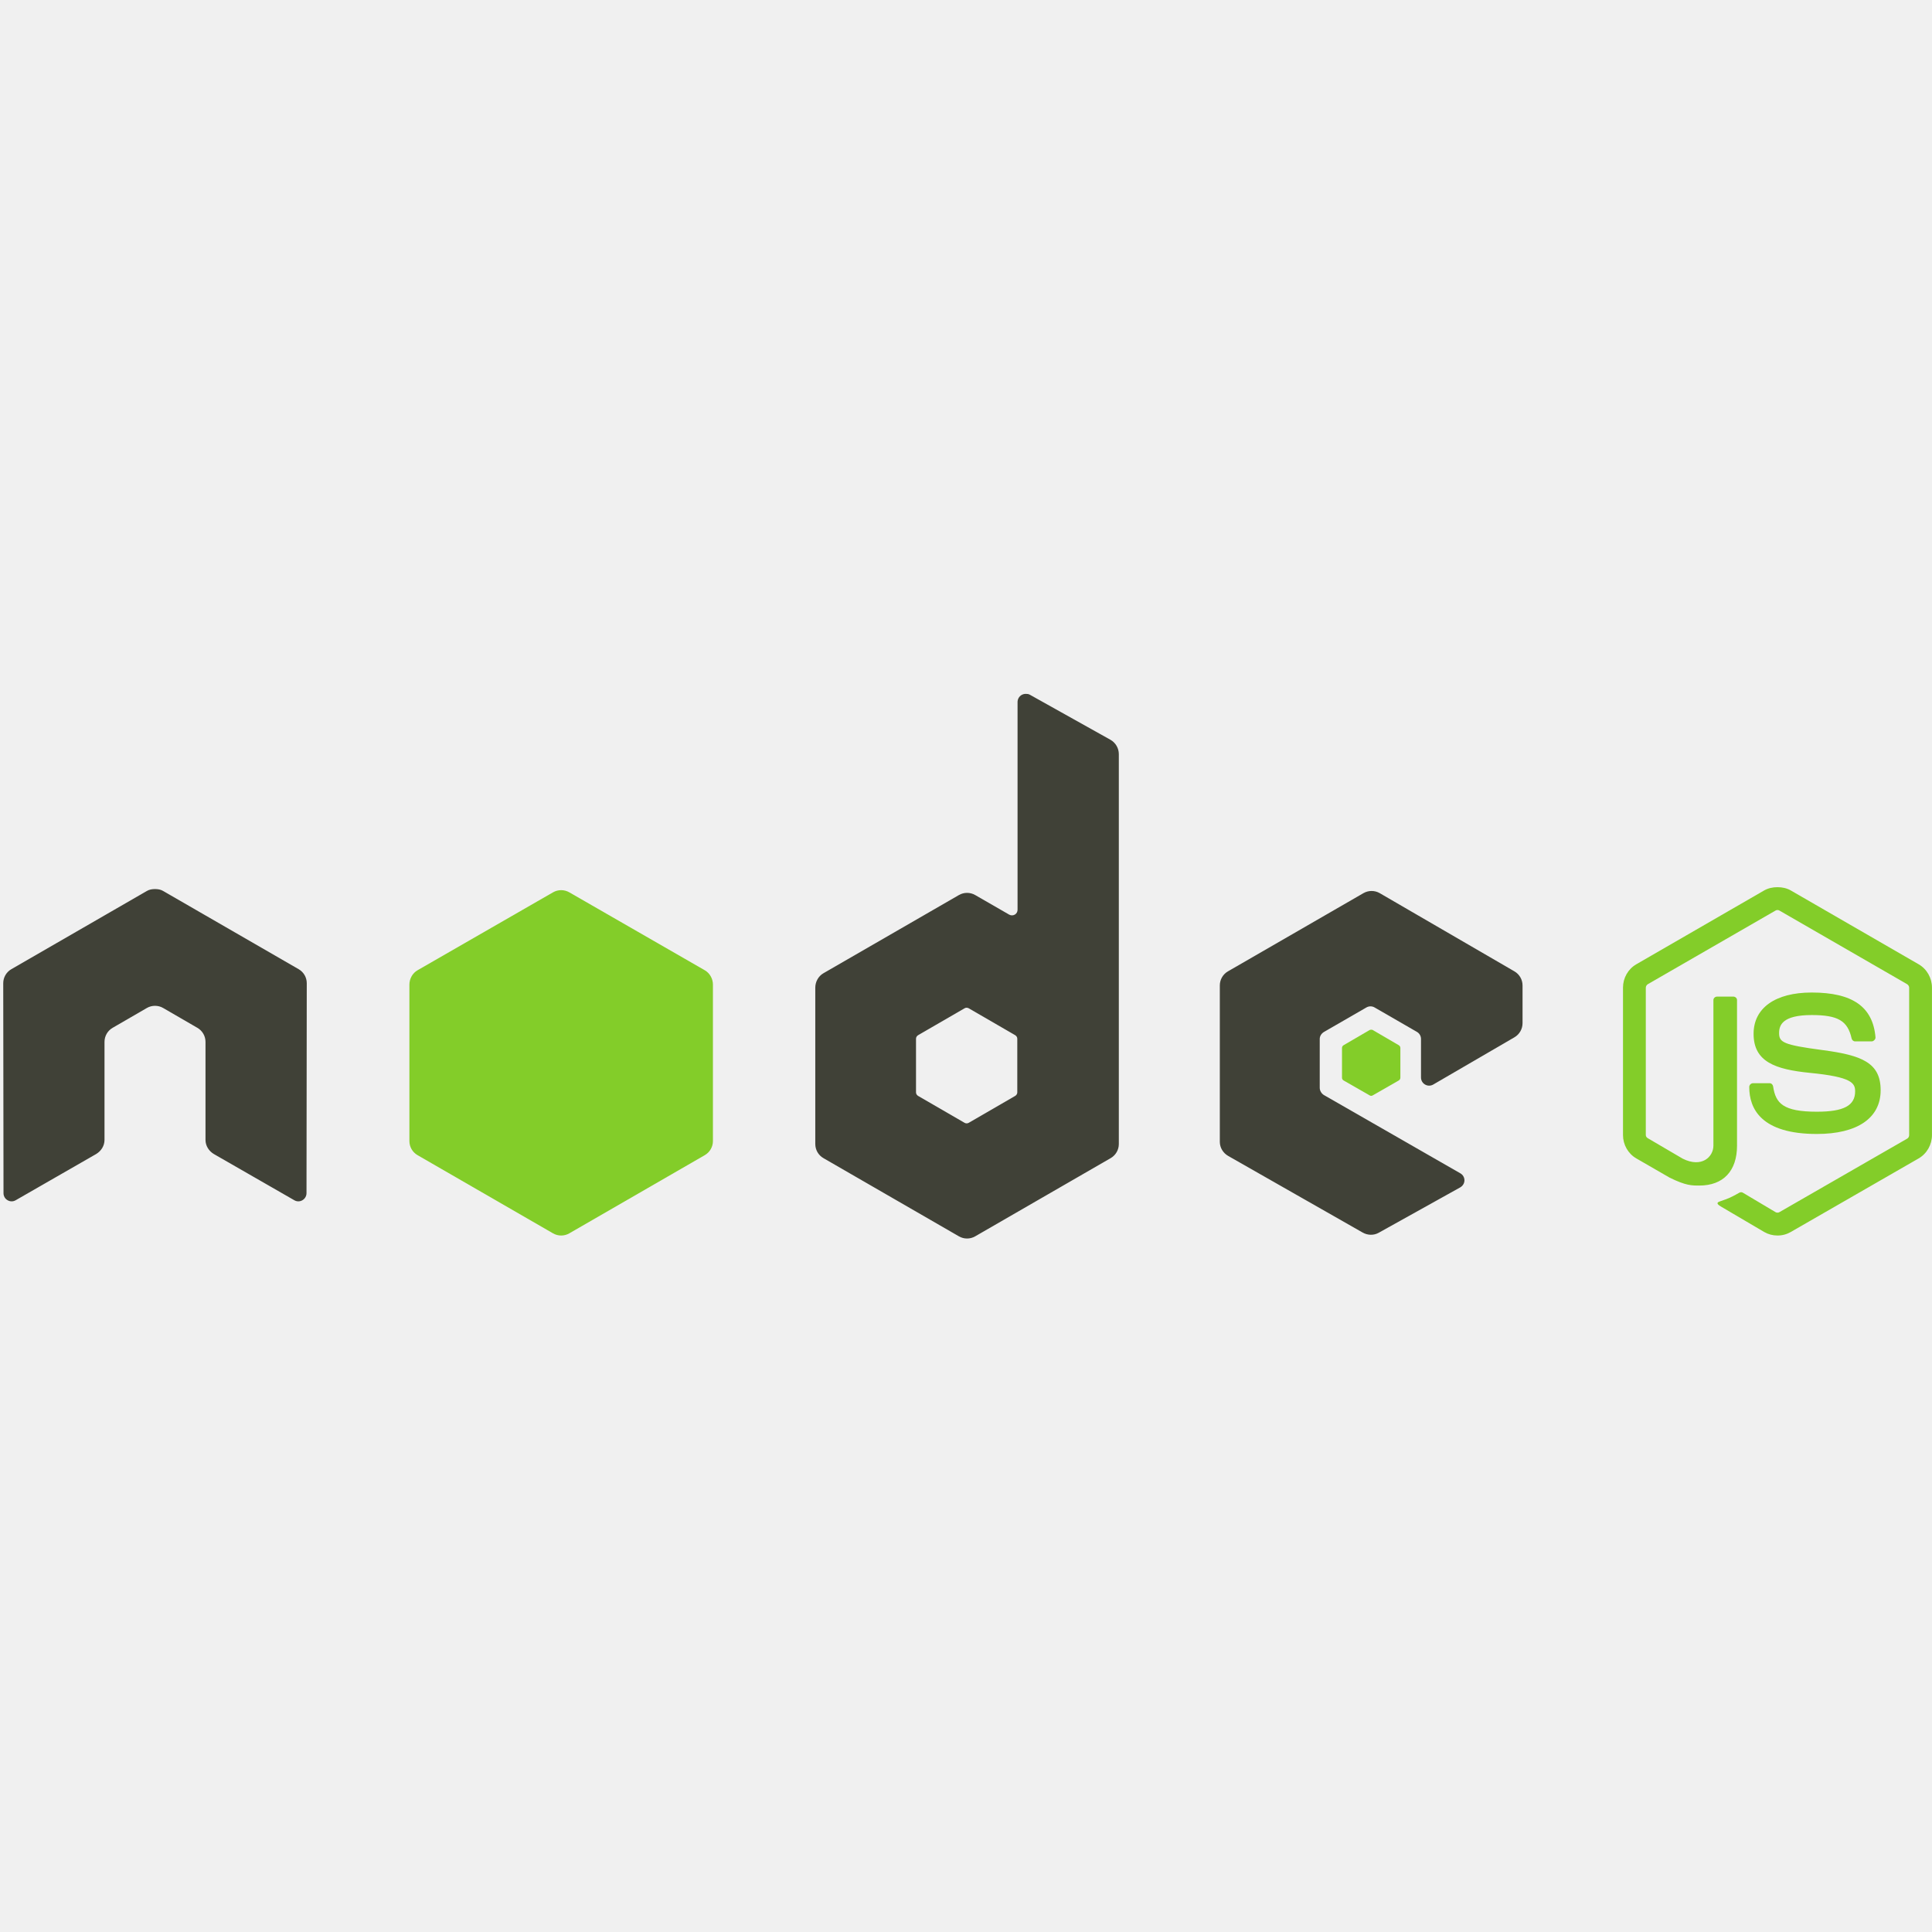
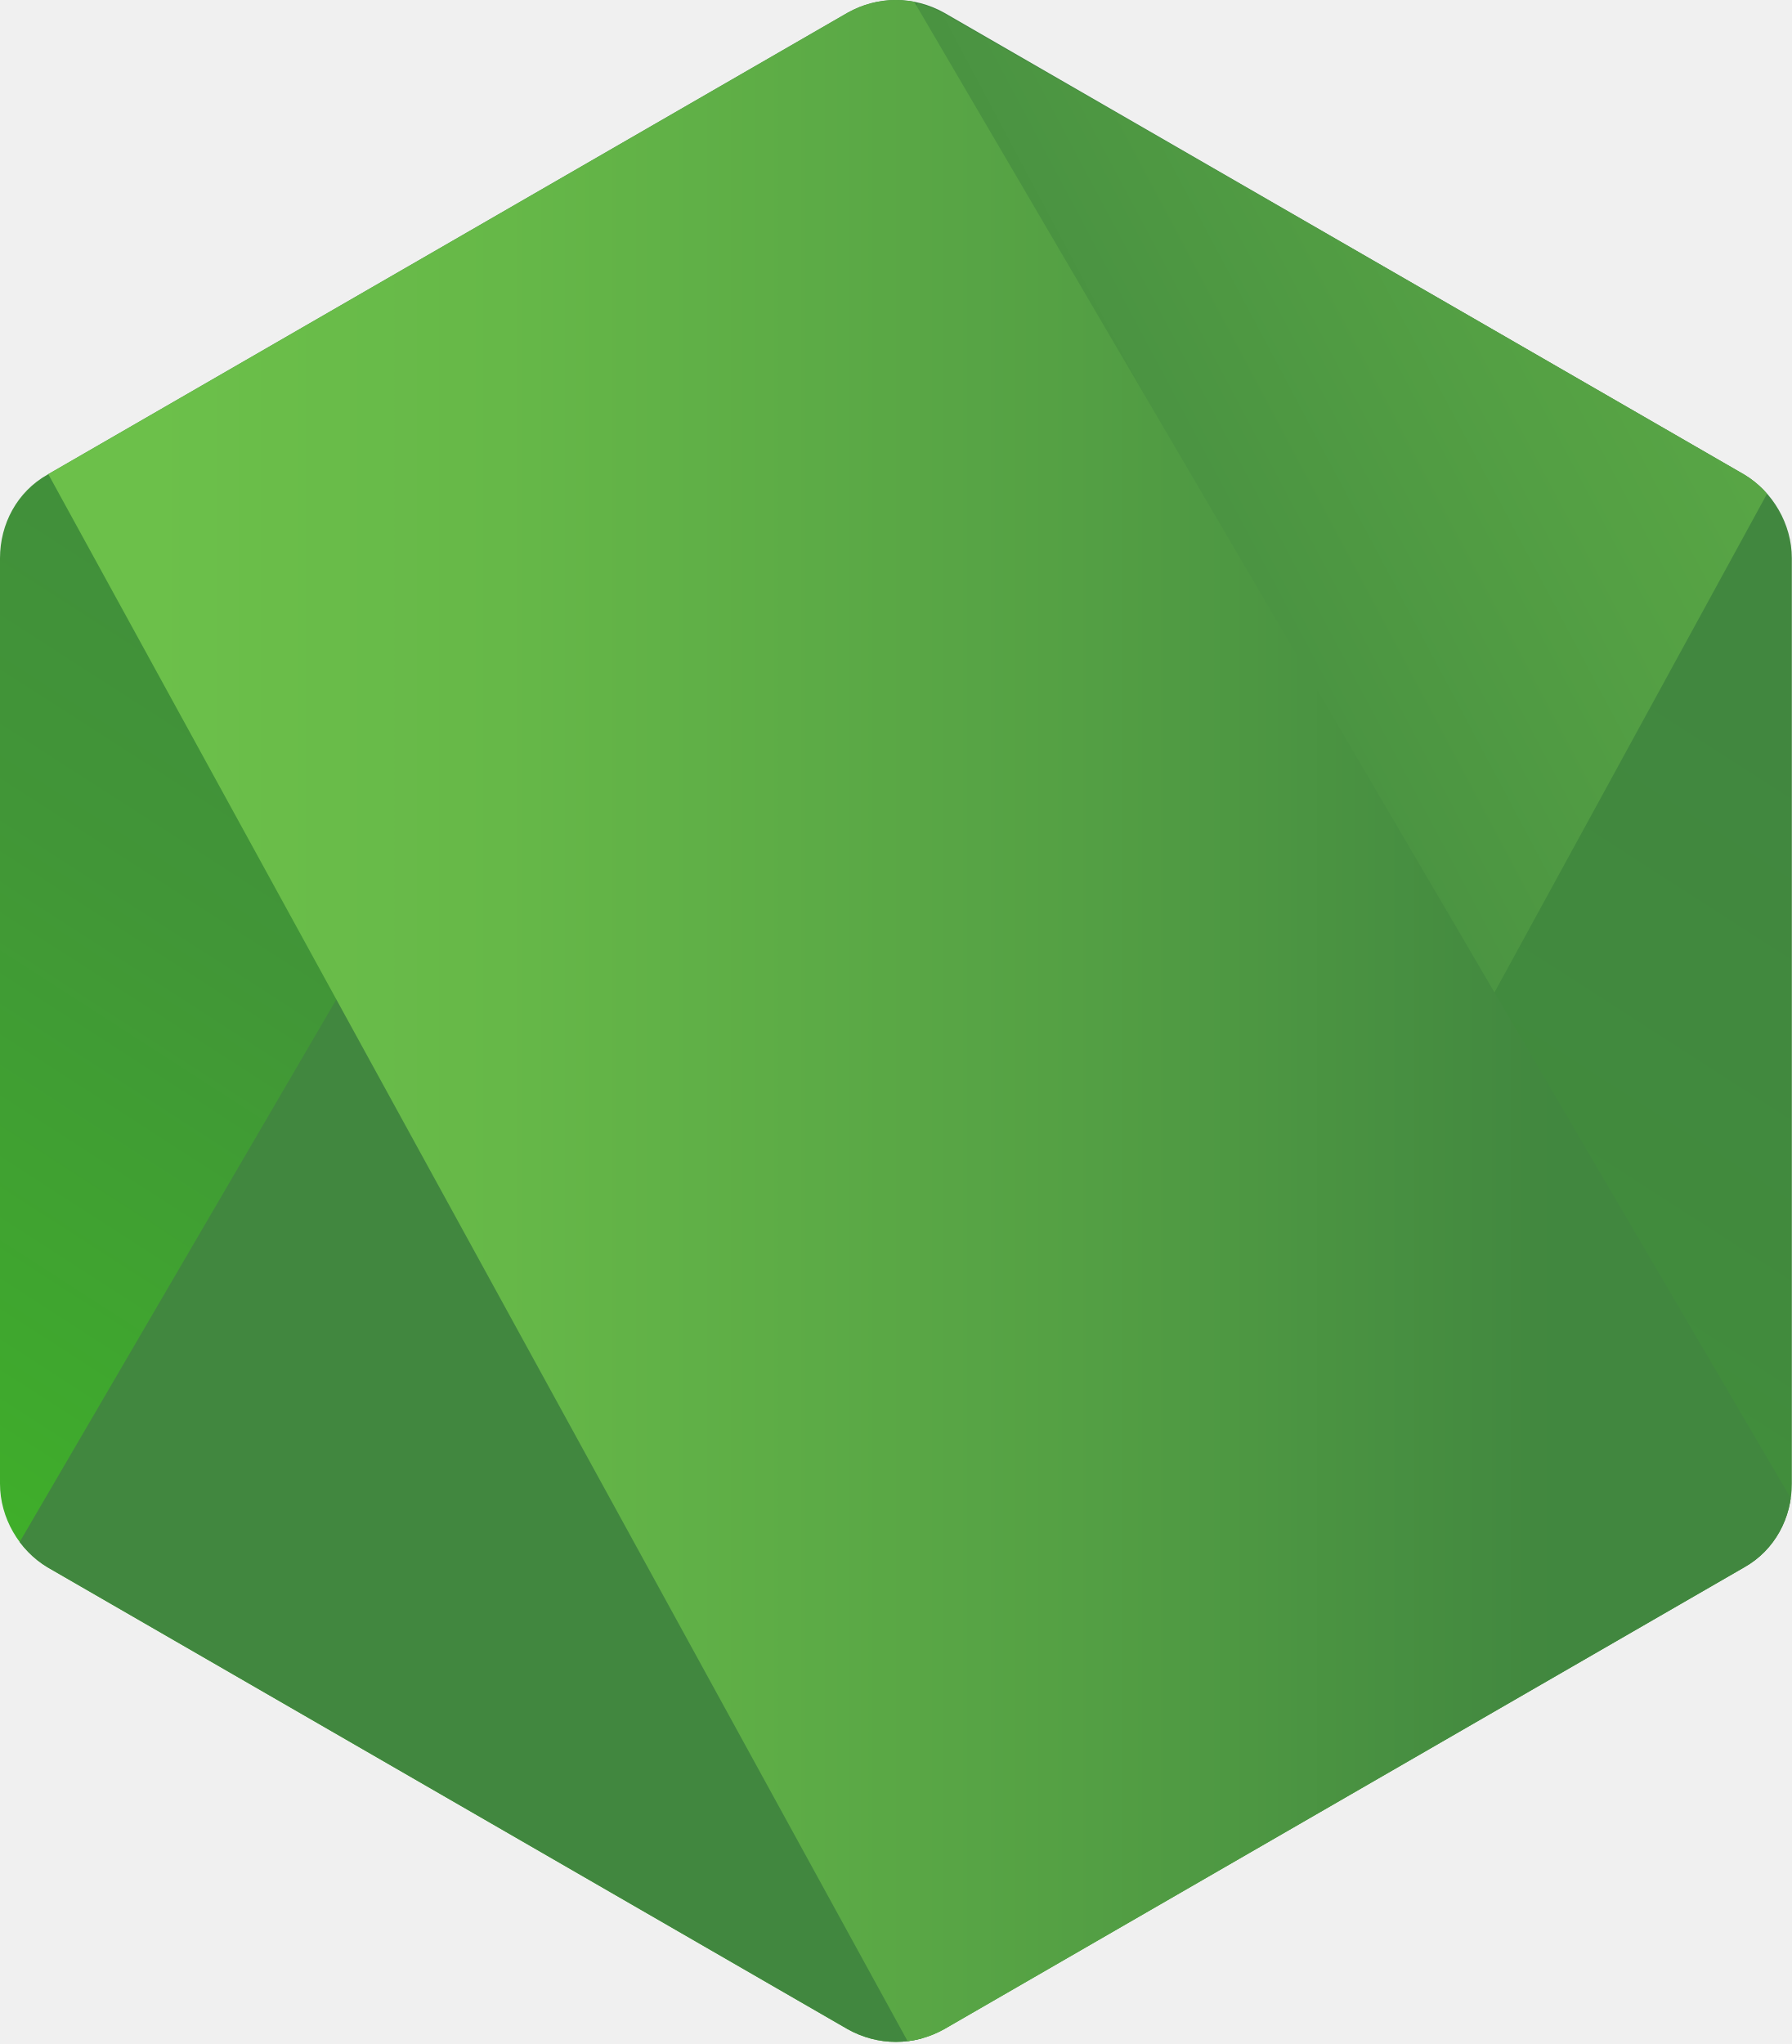
- <svg xmlns="http://www.w3.org/2000/svg" width="800px" height="800px" viewBox="0 -183.5 512 512" preserveAspectRatio="xMinYMin meet">
-   <g fill="#83CD29">
-     <path d="M471.05 51.611c-1.244 0-2.454.257-3.525.863l-33.888 19.57c-2.193 1.264-3.526 3.65-3.526 6.189v39.069c0 2.537 1.333 4.92 3.526 6.187l8.85 5.109c4.3 2.119 5.885 2.086 7.842 2.086 6.366 0 10.001-3.863 10.001-10.576V81.542c0-.545-.472-.935-1.007-.935h-4.245c-.544 0-1.007.39-1.007.935v38.566c0 2.975-3.1 5.968-8.13 3.453l-9.21-5.396c-.326-.177-.576-.49-.576-.863v-39.07c0-.37.247-.747.576-.935L470.547 57.8a.998.998 0 0 1 1.007 0l33.817 19.498c.322.194.576.553.576.936v39.069c0 .373-.188.755-.504.935l-33.889 19.498c-.29.173-.69.173-1.007 0l-8.706-5.18a.905.905 0 0 0-.863 0c-2.403 1.362-2.855 1.52-5.109 2.302-.555.194-1.398.495.288 1.44l11.368 6.69a6.995 6.995 0 0 0 3.526.936 6.949 6.949 0 0 0 3.525-.935l33.889-19.499c2.193-1.275 3.525-3.65 3.525-6.187v-39.07c0-2.538-1.332-4.92-3.525-6.187l-33.889-19.57c-1.062-.607-2.28-.864-3.525-.864z" />
-     <path d="M480.116 79.528c-9.65 0-15.397 4.107-15.397 10.937 0 7.408 5.704 9.444 14.966 10.36 11.08 1.085 11.943 2.712 11.943 4.893 0 3.783-3.016 5.396-10.144 5.396-8.957 0-10.925-2.236-11.584-6.691-.078-.478-.447-.864-.936-.864h-4.389c-.54 0-1.007.466-1.007 1.008 0 5.703 3.102 12.447 17.916 12.447 10.723 0 16.908-4.209 16.908-11.584 0-7.31-4.996-9.273-15.398-10.648-10.51-1.391-11.512-2.072-11.512-4.533 0-2.032.85-4.75 8.634-4.75 6.954 0 9.524 1.5 10.577 6.189.092.44.48.791.935.791h4.39c.27 0 .532-.166.719-.36.184-.207.314-.44.288-.719-.68-8.074-6.064-11.872-16.909-11.872z" />
+ <svg xmlns="http://www.w3.org/2000/svg" xmlns:xlink="http://www.w3.org/1999/xlink" width="256px" height="292px" viewBox="0 0 256 292" version="1.1">
+   <defs>
+     <linearGradient x1="68.188%" y1="17.487%" x2="27.823%" y2="89.755%" id="linearGradient-1">
+       <stop stop-color="#41873F" offset="0%" />
+       <stop stop-color="#418B3D" offset="32.88%" />
+       <stop stop-color="#419637" offset="63.52%" />
+       <stop stop-color="#3FA92D" offset="93.19%" />
+       <stop stop-color="#3FAE2A" offset="100%" />
+     </linearGradient>
+     <path d="M134.923,1.832 C130.579,-0.611 125.421,-0.611 121.077,1.832 L6.787,67.801 C2.443,70.244 0,74.859 0,79.745 L0,211.953 C0,216.84 2.715,221.455 6.787,223.898 L121.077,289.866 C125.421,292.31 130.579,292.31 134.923,289.866 L249.213,223.898 C253.557,221.455 256,216.84 256,211.953 L256,79.745 C256,74.859 253.285,70.244 249.213,67.801 L134.923,1.832 L134.923,1.832 Z" id="path-2" />
+     <linearGradient x1="43.277%" y1="55.169%" x2="159.245%" y2="-18.306%" id="linearGradient-4">
+       <stop stop-color="#41873F" offset="13.76%" />
+       <stop stop-color="#54A044" offset="40.32%" />
+       <stop stop-color="#66B848" offset="71.36%" />
+       <stop stop-color="#6CC04A" offset="90.81%" />
+     </linearGradient>
+     <path d="M134.923,1.832 C130.579,-0.611 125.421,-0.611 121.077,1.832 L6.787,67.801 C2.443,70.244 0,74.859 0,79.745 L0,211.953 C0,216.84 2.715,221.455 6.787,223.898 L121.077,289.866 C125.421,292.31 130.579,292.31 134.923,289.866 L249.213,223.898 C253.557,221.455 256,216.84 256,211.953 L256,79.745 C256,74.859 253.285,70.244 249.213,67.801 L134.923,1.832 L134.923,1.832 Z" id="path-5" />
+     <linearGradient x1="-4.389%" y1="49.997%" x2="101.499%" y2="49.997%" id="linearGradient-7">
+       <stop stop-color="#6CC04A" offset="9.192%" />
+       <stop stop-color="#66B848" offset="28.64%" />
+       <stop stop-color="#54A044" offset="59.68%" />
+       <stop stop-color="#41873F" offset="86.24%" />
+     </linearGradient>
+   </defs>
+   <g>
+     <path d="M134.923,1.832 C130.579,-0.611 125.421,-0.611 121.077,1.832 L6.787,67.801 C2.443,70.244 1.66898426e-14,74.859 1.66898426e-14,79.745 L1.66898426e-14,211.953 C1.66898426e-14,216.84 2.715,221.455 6.787,223.898 L121.077,289.866 C125.421,292.31 130.579,292.31 134.923,289.866 L249.213,223.898 C253.557,221.455 256,216.84 256,211.953 L256,79.745 C256,74.859 253.285,70.244 249.213,67.801 L134.923,1.832 L134.923,1.832 Z" fill="url(#linearGradient-1)" />
+     <g>
+       <mask id="mask-3" fill="white">
+         <use xlink:href="#path-2" />
+       </mask>
+       <g />
+       <path d="M249.485,67.801 L134.651,1.832 C133.565,1.29 132.208,0.747 131.122,0.475 L2.443,220.912 C3.529,222.269 4.887,223.355 6.244,224.17 L121.077,290.138 C124.335,292.038 128.136,292.581 131.665,291.495 L252.471,70.515 C251.656,69.429 250.571,68.615 249.485,67.801 L249.485,67.801 Z" fill="url(#linearGradient-4)" mask="url(#mask-3)" />
+     </g>
+     <g>
+       <mask id="mask-6" fill="white">
+         <use xlink:href="#path-5" />
+       </mask>
+       <g />
+       <path d="M249.756,223.898 C253.014,221.998 255.457,218.74 256.543,215.211 L130.579,0.204 C127.321,-0.339 123.792,-0.068 120.806,1.832 L6.787,67.529 L129.765,291.767 C131.393,291.495 133.294,290.952 134.923,290.138 L249.756,223.898 L249.756,223.898 Z" fill="url(#linearGradient-7)" mask="url(#mask-6)" />
+     </g>
  </g>
-   <path d="M271.821.383a2.181 2.181 0 0 0-1.08.287 2.18 2.18 0 0 0-1.079 1.871v55.042c0 .54-.251 1.024-.719 1.295a1.501 1.501 0 0 1-1.511 0l-8.994-5.18a4.31 4.31 0 0 0-4.317 0l-35.903 20.721c-1.342.775-2.158 2.264-2.158 3.814v41.443c0 1.548.817 2.966 2.158 3.741l35.903 20.722a4.3 4.3 0 0 0 4.317 0l35.903-20.722a4.308 4.308 0 0 0 2.159-3.741V16.356a4.386 4.386 0 0 0-2.23-3.814L272.9.598c-.335-.187-.707-.22-1.079-.215zM40.861 52.115c-.684.027-1.328.147-1.942.503L3.015 73.34a4.3 4.3 0 0 0-2.158 3.741L.929 132.7c0 .773.399 1.492 1.079 1.87a2.096 2.096 0 0 0 2.159 0l21.297-12.231c1.349-.802 2.23-2.196 2.23-3.742V92.623c0-1.55.815-2.972 2.159-3.742l9.065-5.252a4.251 4.251 0 0 1 2.159-.576c.74 0 1.5.185 2.158.576l9.066 5.252a4.296 4.296 0 0 1 2.159 3.742v25.973c0 1.546.89 2.95 2.23 3.742l21.297 12.232a2.096 2.096 0 0 0 2.159 0 2.164 2.164 0 0 0 1.08-1.871l.07-55.618a4.28 4.28 0 0 0-2.158-3.741L43.235 52.618c-.607-.356-1.253-.475-1.942-.503h-.432zm322.624.503c-.75 0-1.485.19-2.158.576l-35.903 20.722a4.306 4.306 0 0 0-2.159 3.741V119.1c0 1.559.878 2.971 2.23 3.742l35.616 20.29c1.315.75 2.921.807 4.245.07l21.585-12.015c.685-.38 1.148-1.09 1.151-1.87a2.126 2.126 0 0 0-1.079-1.871l-36.119-20.722c-.676-.386-1.151-1.167-1.151-1.943v-12.95c0-.775.48-1.485 1.151-1.871l11.224-6.476a2.155 2.155 0 0 1 2.159 0L375.5 89.96a2.152 2.152 0 0 1 1.08 1.87v10.217a2.15 2.15 0 0 0 1.079 1.87c.673.389 1.487.39 2.158 0L401.331 91.4a4.325 4.325 0 0 0 2.159-3.742v-10c0-1.545-.82-2.966-2.159-3.742l-35.687-20.722a4.279 4.279 0 0 0-2.159-.575zm-107.35 30.939c.188 0 .408.046.576.143l12.304 7.123c.334.193.576.55.576.935v14.246c0 .387-.24.743-.576.936l-12.304 7.123a1.088 1.088 0 0 1-1.079 0l-12.303-7.123c-.335-.194-.576-.549-.576-.936V91.758c0-.386.242-.74.576-.935l12.303-7.122a.948.948 0 0 1 .504-.143v-.001z" fill="#404137" />
-   <path d="M148.714 52.402c-.748 0-1.488.19-2.158.576l-35.903 20.65c-1.343.773-2.159 2.265-2.159 3.813v41.443c0 1.55.817 2.966 2.159 3.742l35.903 20.721a4.297 4.297 0 0 0 4.317 0l35.903-20.721a4.308 4.308 0 0 0 2.158-3.742V77.441c0-1.55-.816-3.04-2.158-3.813l-35.903-20.65a4.297 4.297 0 0 0-2.159-.576zM363.413 89.385c-.143 0-.302 0-.431.072l-6.907 4.029a.84.84 0 0 0-.432.72v7.914c0 .298.172.571.432.72l6.907 3.957c.259.15.535.15.791 0l6.907-3.958a.846.846 0 0 0 .432-.719v-7.915a.846.846 0 0 0-.432-.719l-6.907-4.03c-.128-.075-.216-.07-.36-.07z" fill="#83CD29" />
</svg>
